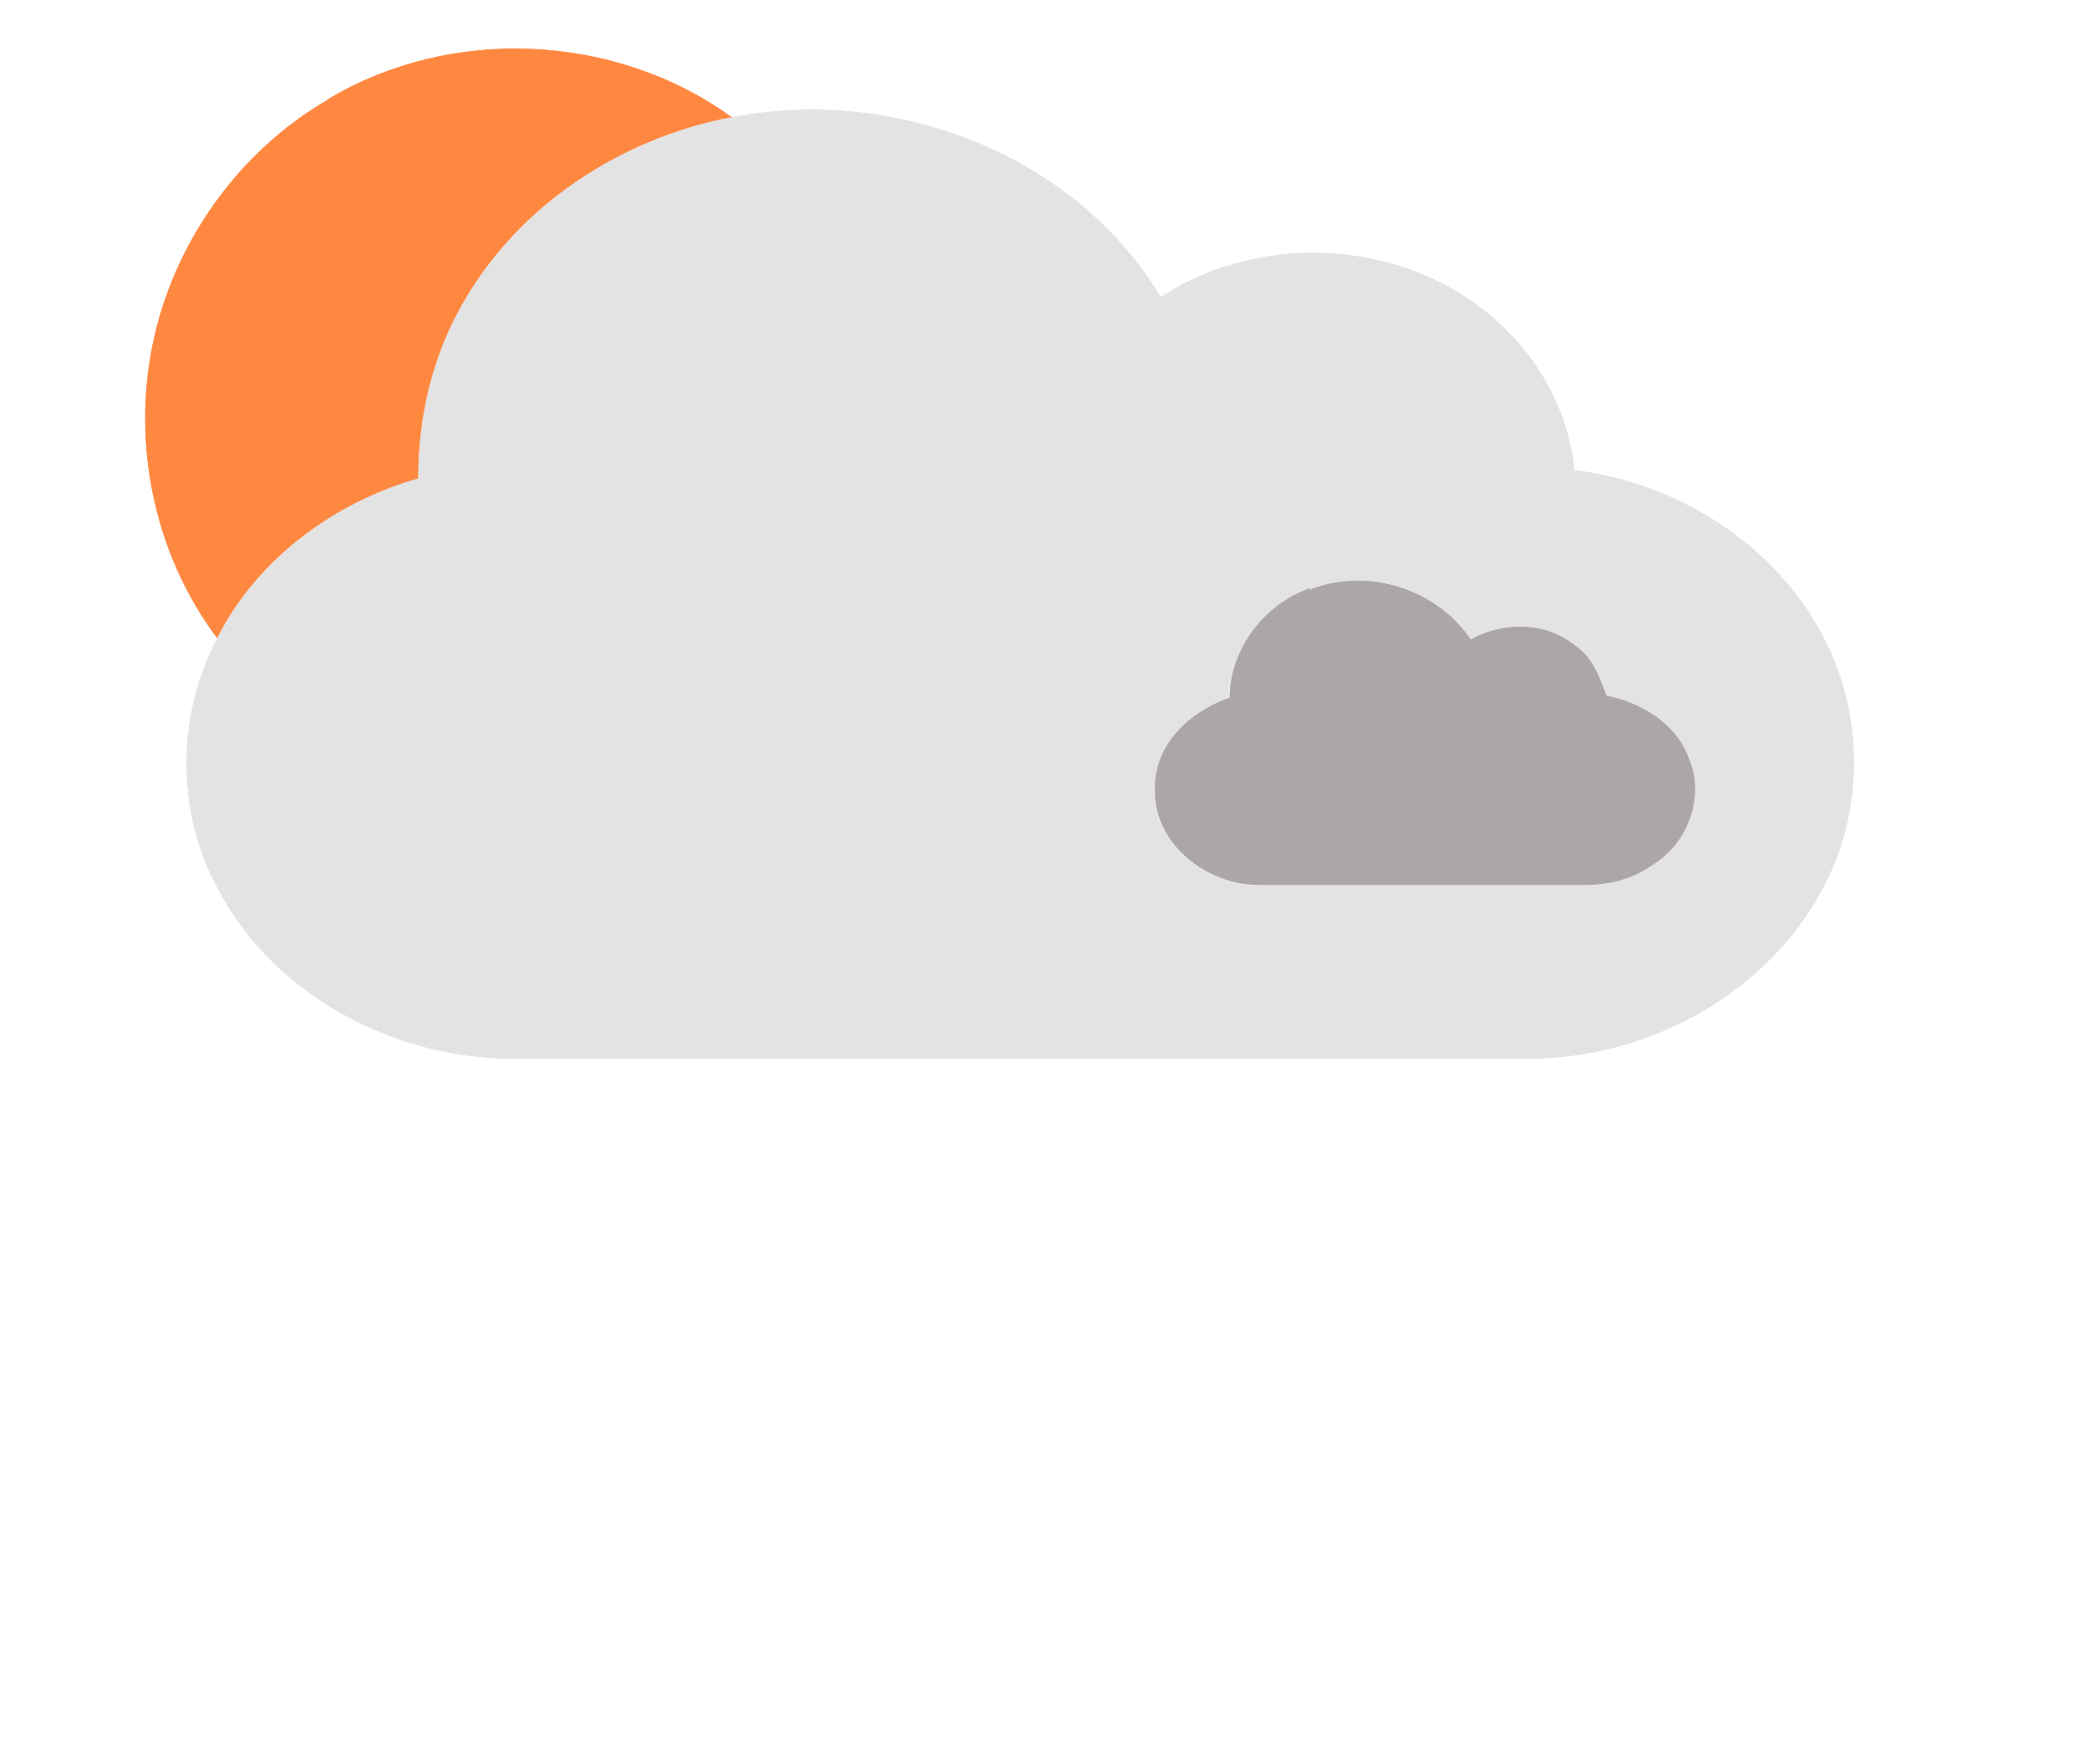
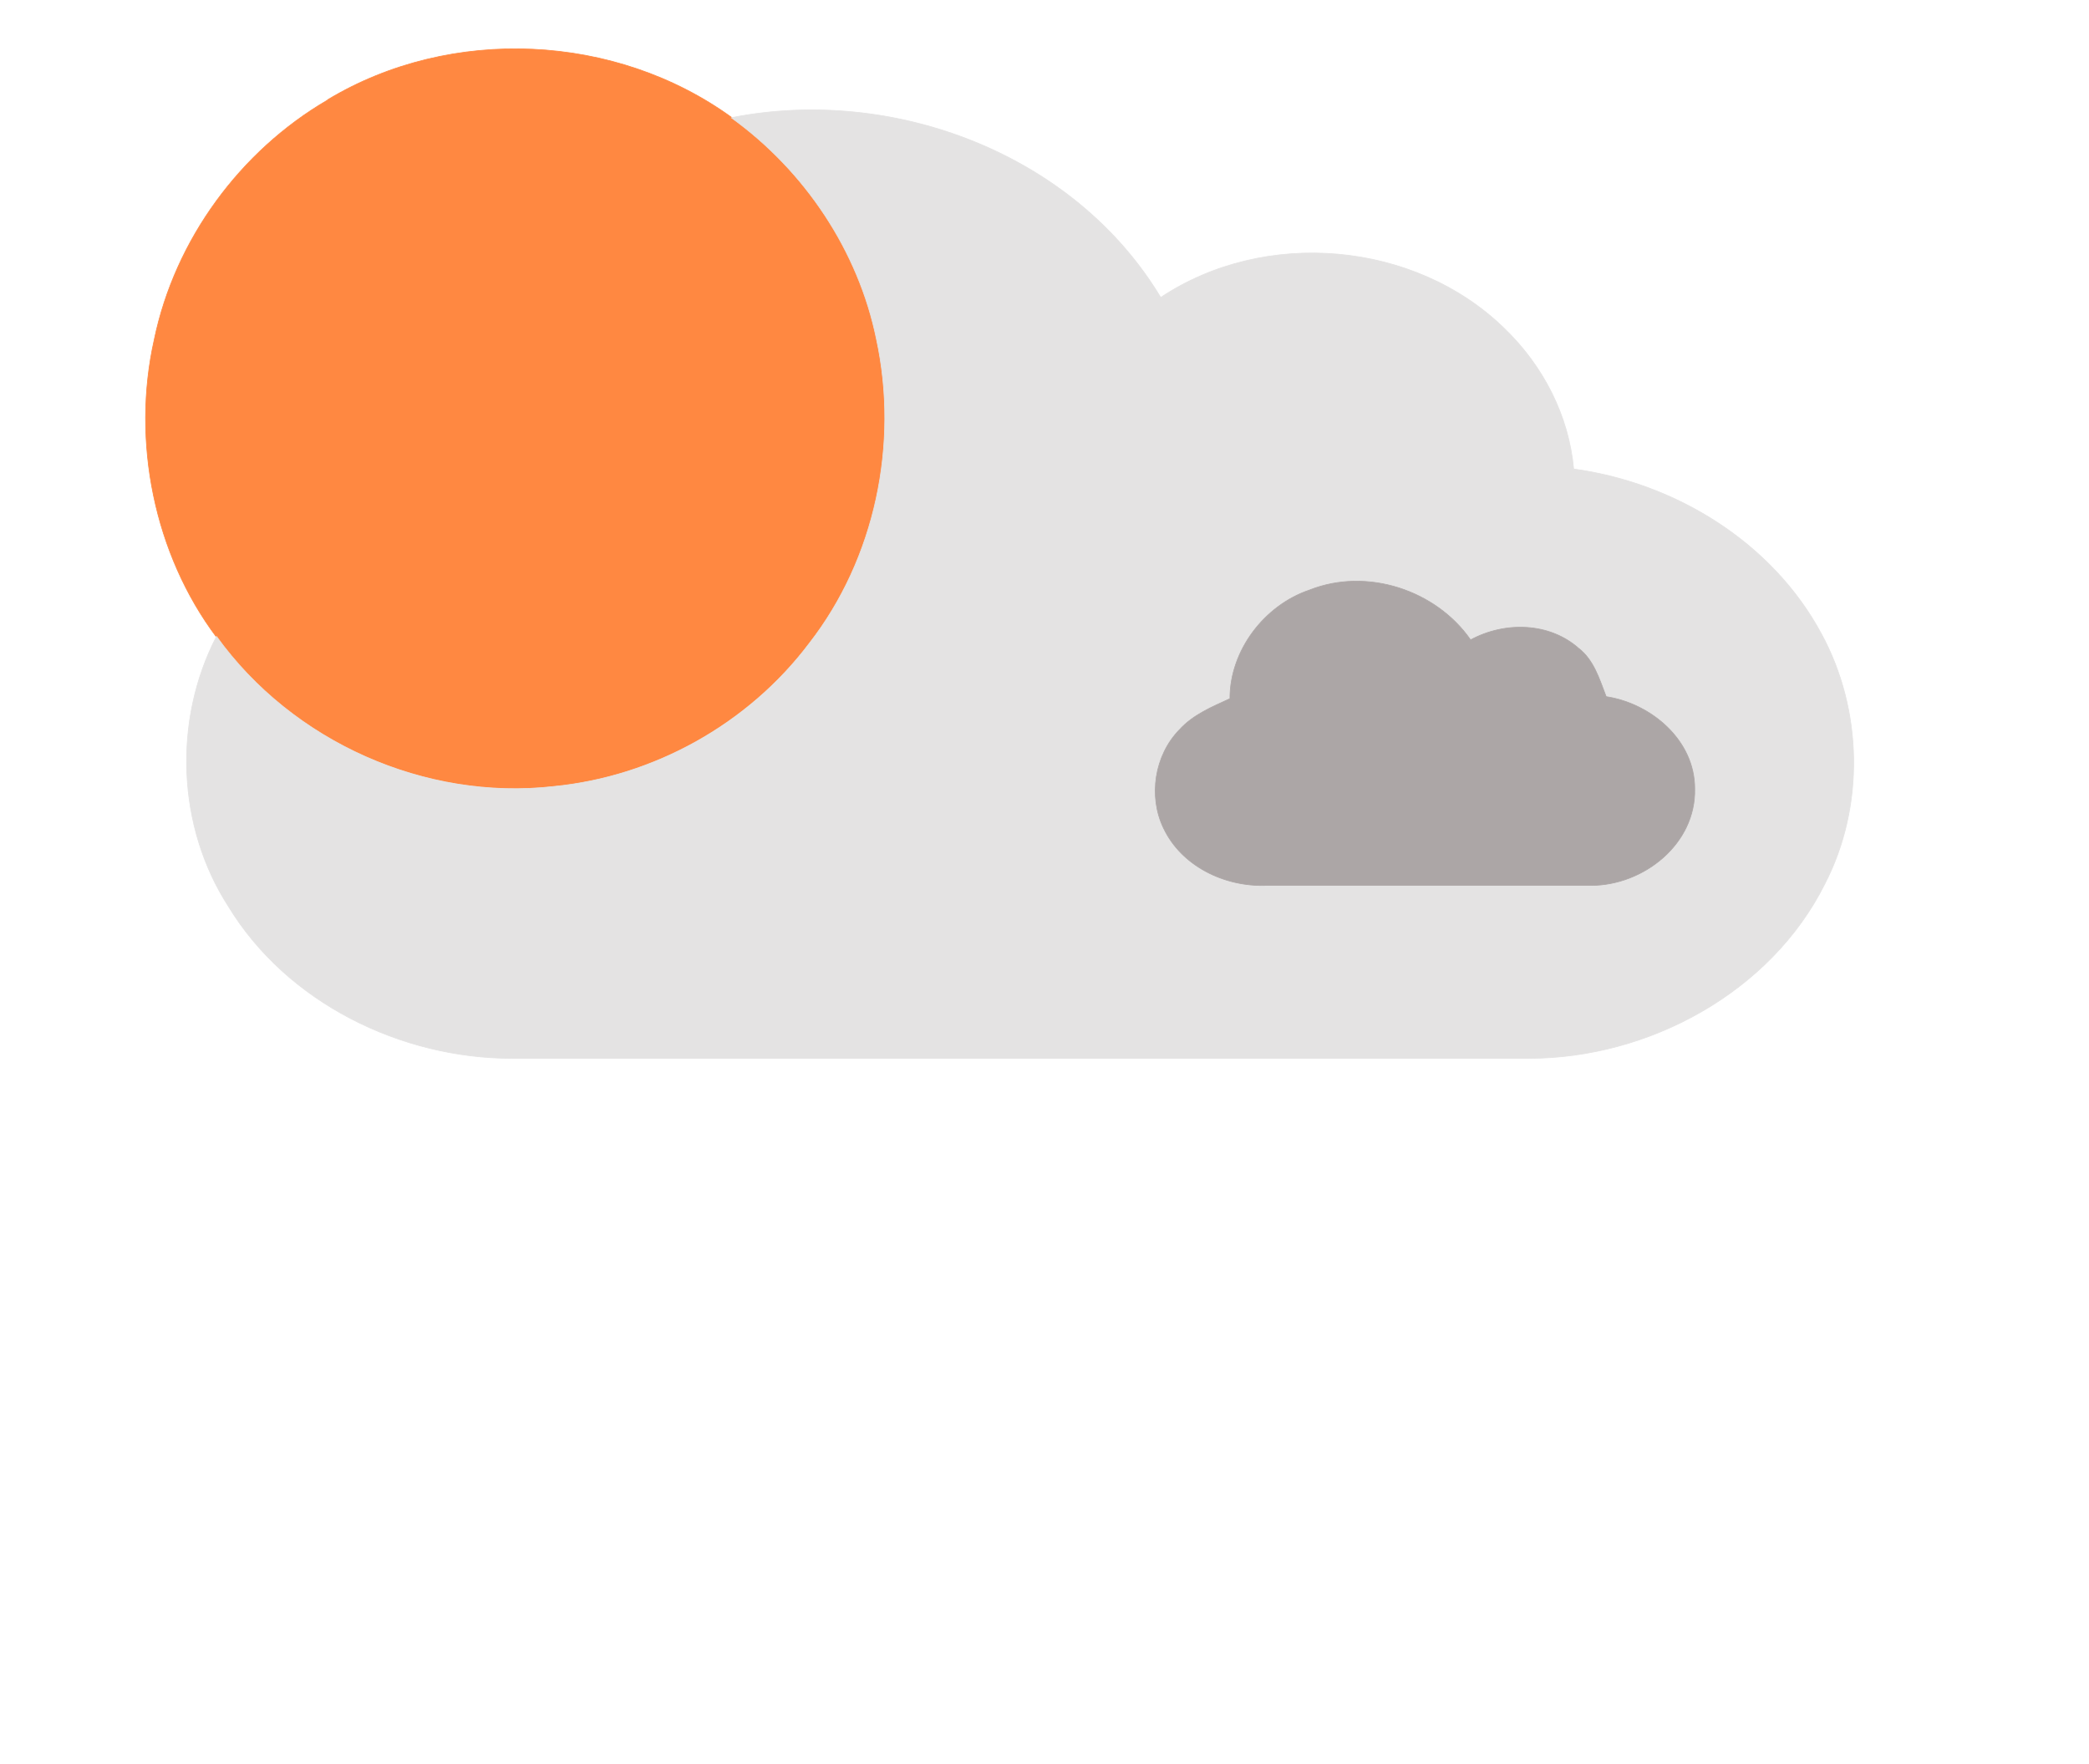
<svg xmlns="http://www.w3.org/2000/svg" width="302pt" height="340" viewBox="0 0 302 255">
-   <path fill="#ff8841" stroke="#ff8841" stroke-width=".1" d="M47.4 14.4C65.2 3.7 89 4.8 105.8 17c-16 3-30.8 12.7-39 27-4.3 7.6-6.3 16.4-6.2 25.2-12.2 3.4-23.4 11.6-29.2 23-9-12-12.3-27.8-9.3-42.4 3-14.7 12.5-28 25.4-35.4z" />
-   <path fill="#e4e3e3" stroke="#e4e3e3" stroke-width=".1" d="M105.8 17c23.3-4.6 49.5 5.2 62 26C183 33 205 34.7 218 48c5.3 5.3 8.8 12.4 9.6 20 14.6 1.8 28.6 10.4 35.7 23.6 6 11 6.3 25 .5 36.2-8 15.7-25.4 25.2-42.8 25.2H74c-17 0-34.5-9.2-42.5-24.6-6-11-6-25 0-36.2 5.7-11.4 17-19.6 29-23 0-8.8 2-17.6 6.4-25.2 8-14.3 23-24 38.8-27m83.5 68.3c-6.6 2.2-11.5 8.6-11.6 15.7-5.6 2-10.7 6.7-10.7 13-.3 8 7.4 14 15 14h47c3.5 0 7-.8 10-3 5-3 7.4-9.6 5.2-15-1.8-5.3-7-8.3-12-9.4-1-2.7-2-5.6-4.5-7.3-4.3-3.4-10.4-3.4-15-.8-5-7.4-15-10.5-23.4-7.3z" />
-   <path fill="#aca6a6" stroke="#aca6a6" stroke-width=".1" d="M189.3 85.3c8.3-3.3 18.3-.2 23.3 7.2 4.7-2.6 10.8-2.6 15 .8 2.6 1.7 3.6 4.6 4.6 7.3 5 1 10.2 4 12 9.3 2.2 5.4-.3 12-5.2 15-3 2.2-6.5 3-10 3h-47c-7.6 0-15.3-6-15-14 0-6.3 5-11 10.8-13 0-7 5-13.5 11.5-15.8z" />
+   <path fill="#ff8841" stroke="#ff8841" stroke-width=".1" d="M47.4 14.4C65.2 3.7 89 4.8 105.8 17c10.6 7.7 18.3 19.3 21 32 3.3 15.2-.3 31.8-9.8 44-8.8 11.6-22.5 19.3-37 20.7-18.5 2-37.8-6.4-48.7-21.6-9-12-12.3-28.3-9-43 3-14.5 12.5-27.3 25-34.6z" />
+   <path fill="#e4e3e3" stroke="#e4e3e3" stroke-width=".1" d="M105.8 17c23.3-4.6 49.5 5.2 62 26 15-10 36.7-8.2 49.7 4.5 5.6 5.4 9.3 12.6 10 20.3 14.7 2 28.7 10.6 35.8 23.8 6 11 6.3 25 .5 36.2C256 143.4 238.4 153 221 153H74c-16 0-32.5-8-41-22-7.4-11.5-8-26.8-1.7-39 11 15.3 30.2 23.8 48.7 21.7 14.5-1.4 28.2-9 37-20.7 9.5-12.2 13-28.8 9.7-44-2.6-12.7-10.3-24.3-21-32m83.6 68.3c-6.6 2.2-11.5 8.6-11.6 15.7-2.5 1.2-5.3 2.3-7.2 4.5-3.6 3.7-4.5 9.6-2.3 14.2 2.6 5.5 9 8.5 14.8 8.3h47c7.6 0 15.2-6 15-14 0-7-6.3-12.3-12.8-13.4-1-2.5-1.8-5.2-4-7-4.2-3.6-10.7-3.8-15.5-1-5-7.4-15-10.6-23.4-7.3z" />
+   <path fill="#aca6a6" stroke="#aca6a6" stroke-width=".1" d="M189.3 85.3c8.3-3.3 18.3 0 23.3 7.2 5-2.7 11.4-2.5 15.6 1.2 2.2 1.7 3 4.4 4 7 6.5 1 12.8 6.3 12.8 13.3.2 8-7.4 14-15 14h-47c-6 .2-12.2-2.8-14.8-8.3-2.2-4.6-1.3-10.5 2.3-14.2 2-2.2 4.7-3.3 7.3-4.5 0-7 5-13.5 11.5-15.7z" />
</svg>
